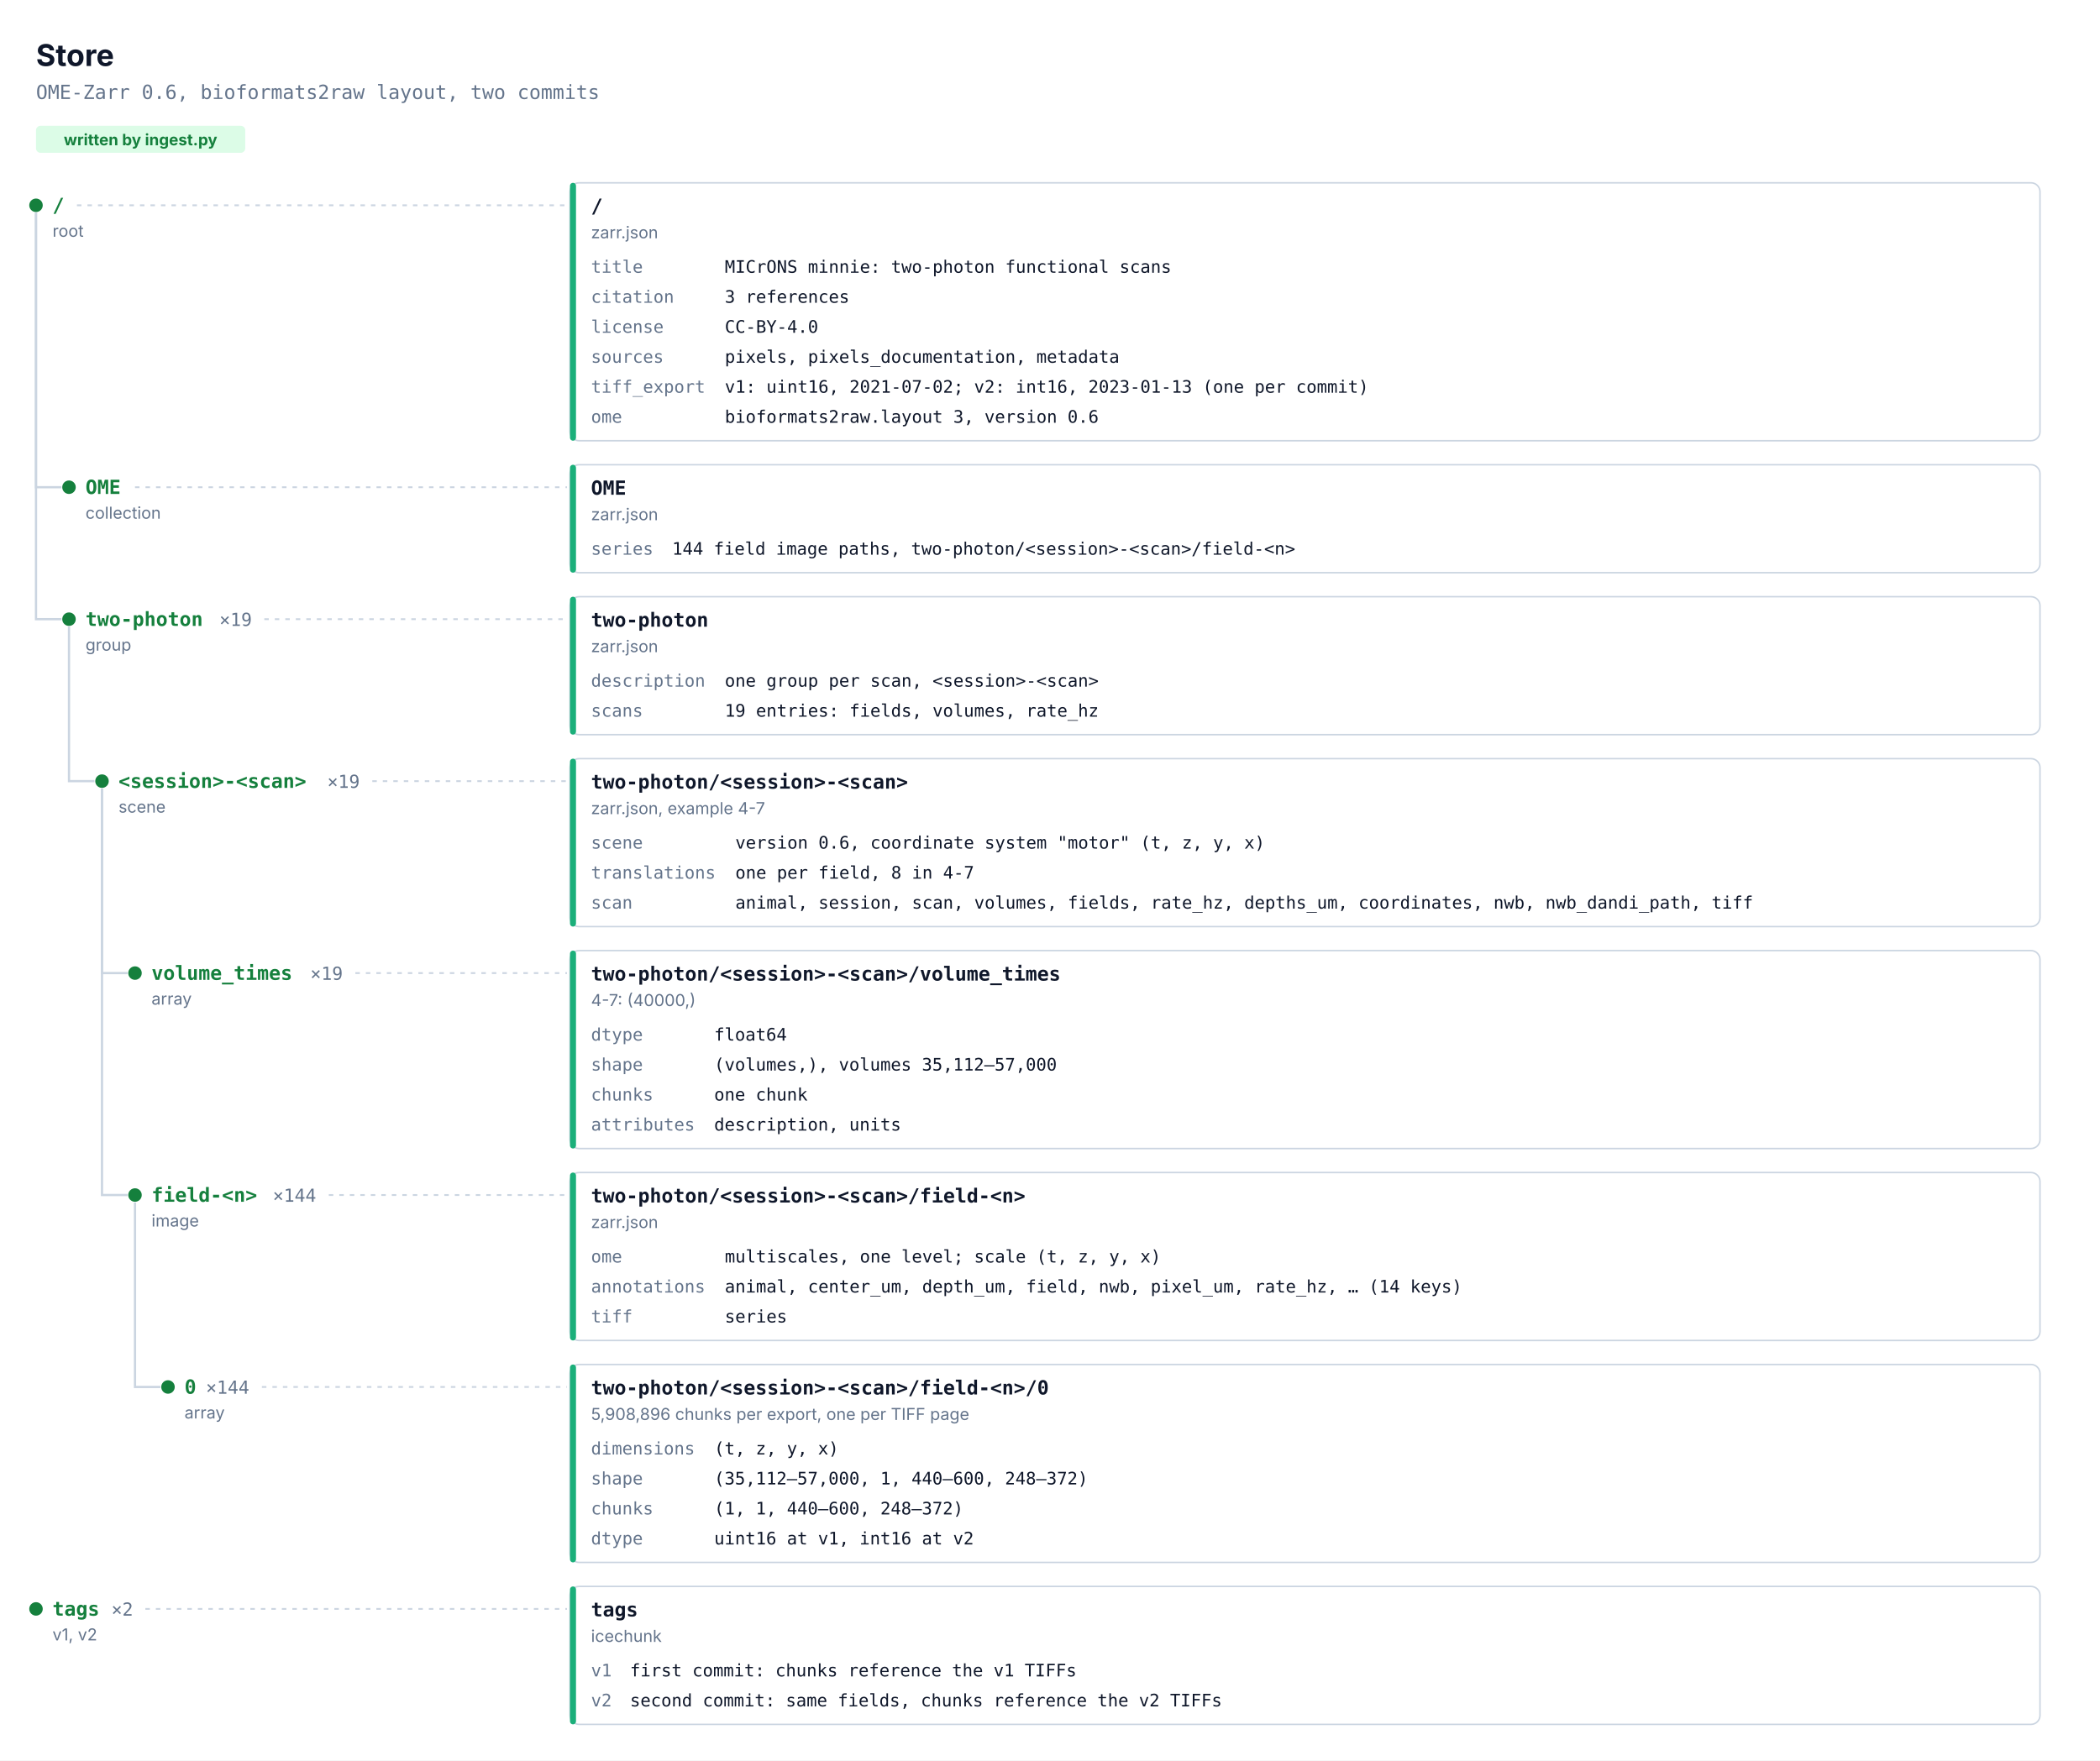
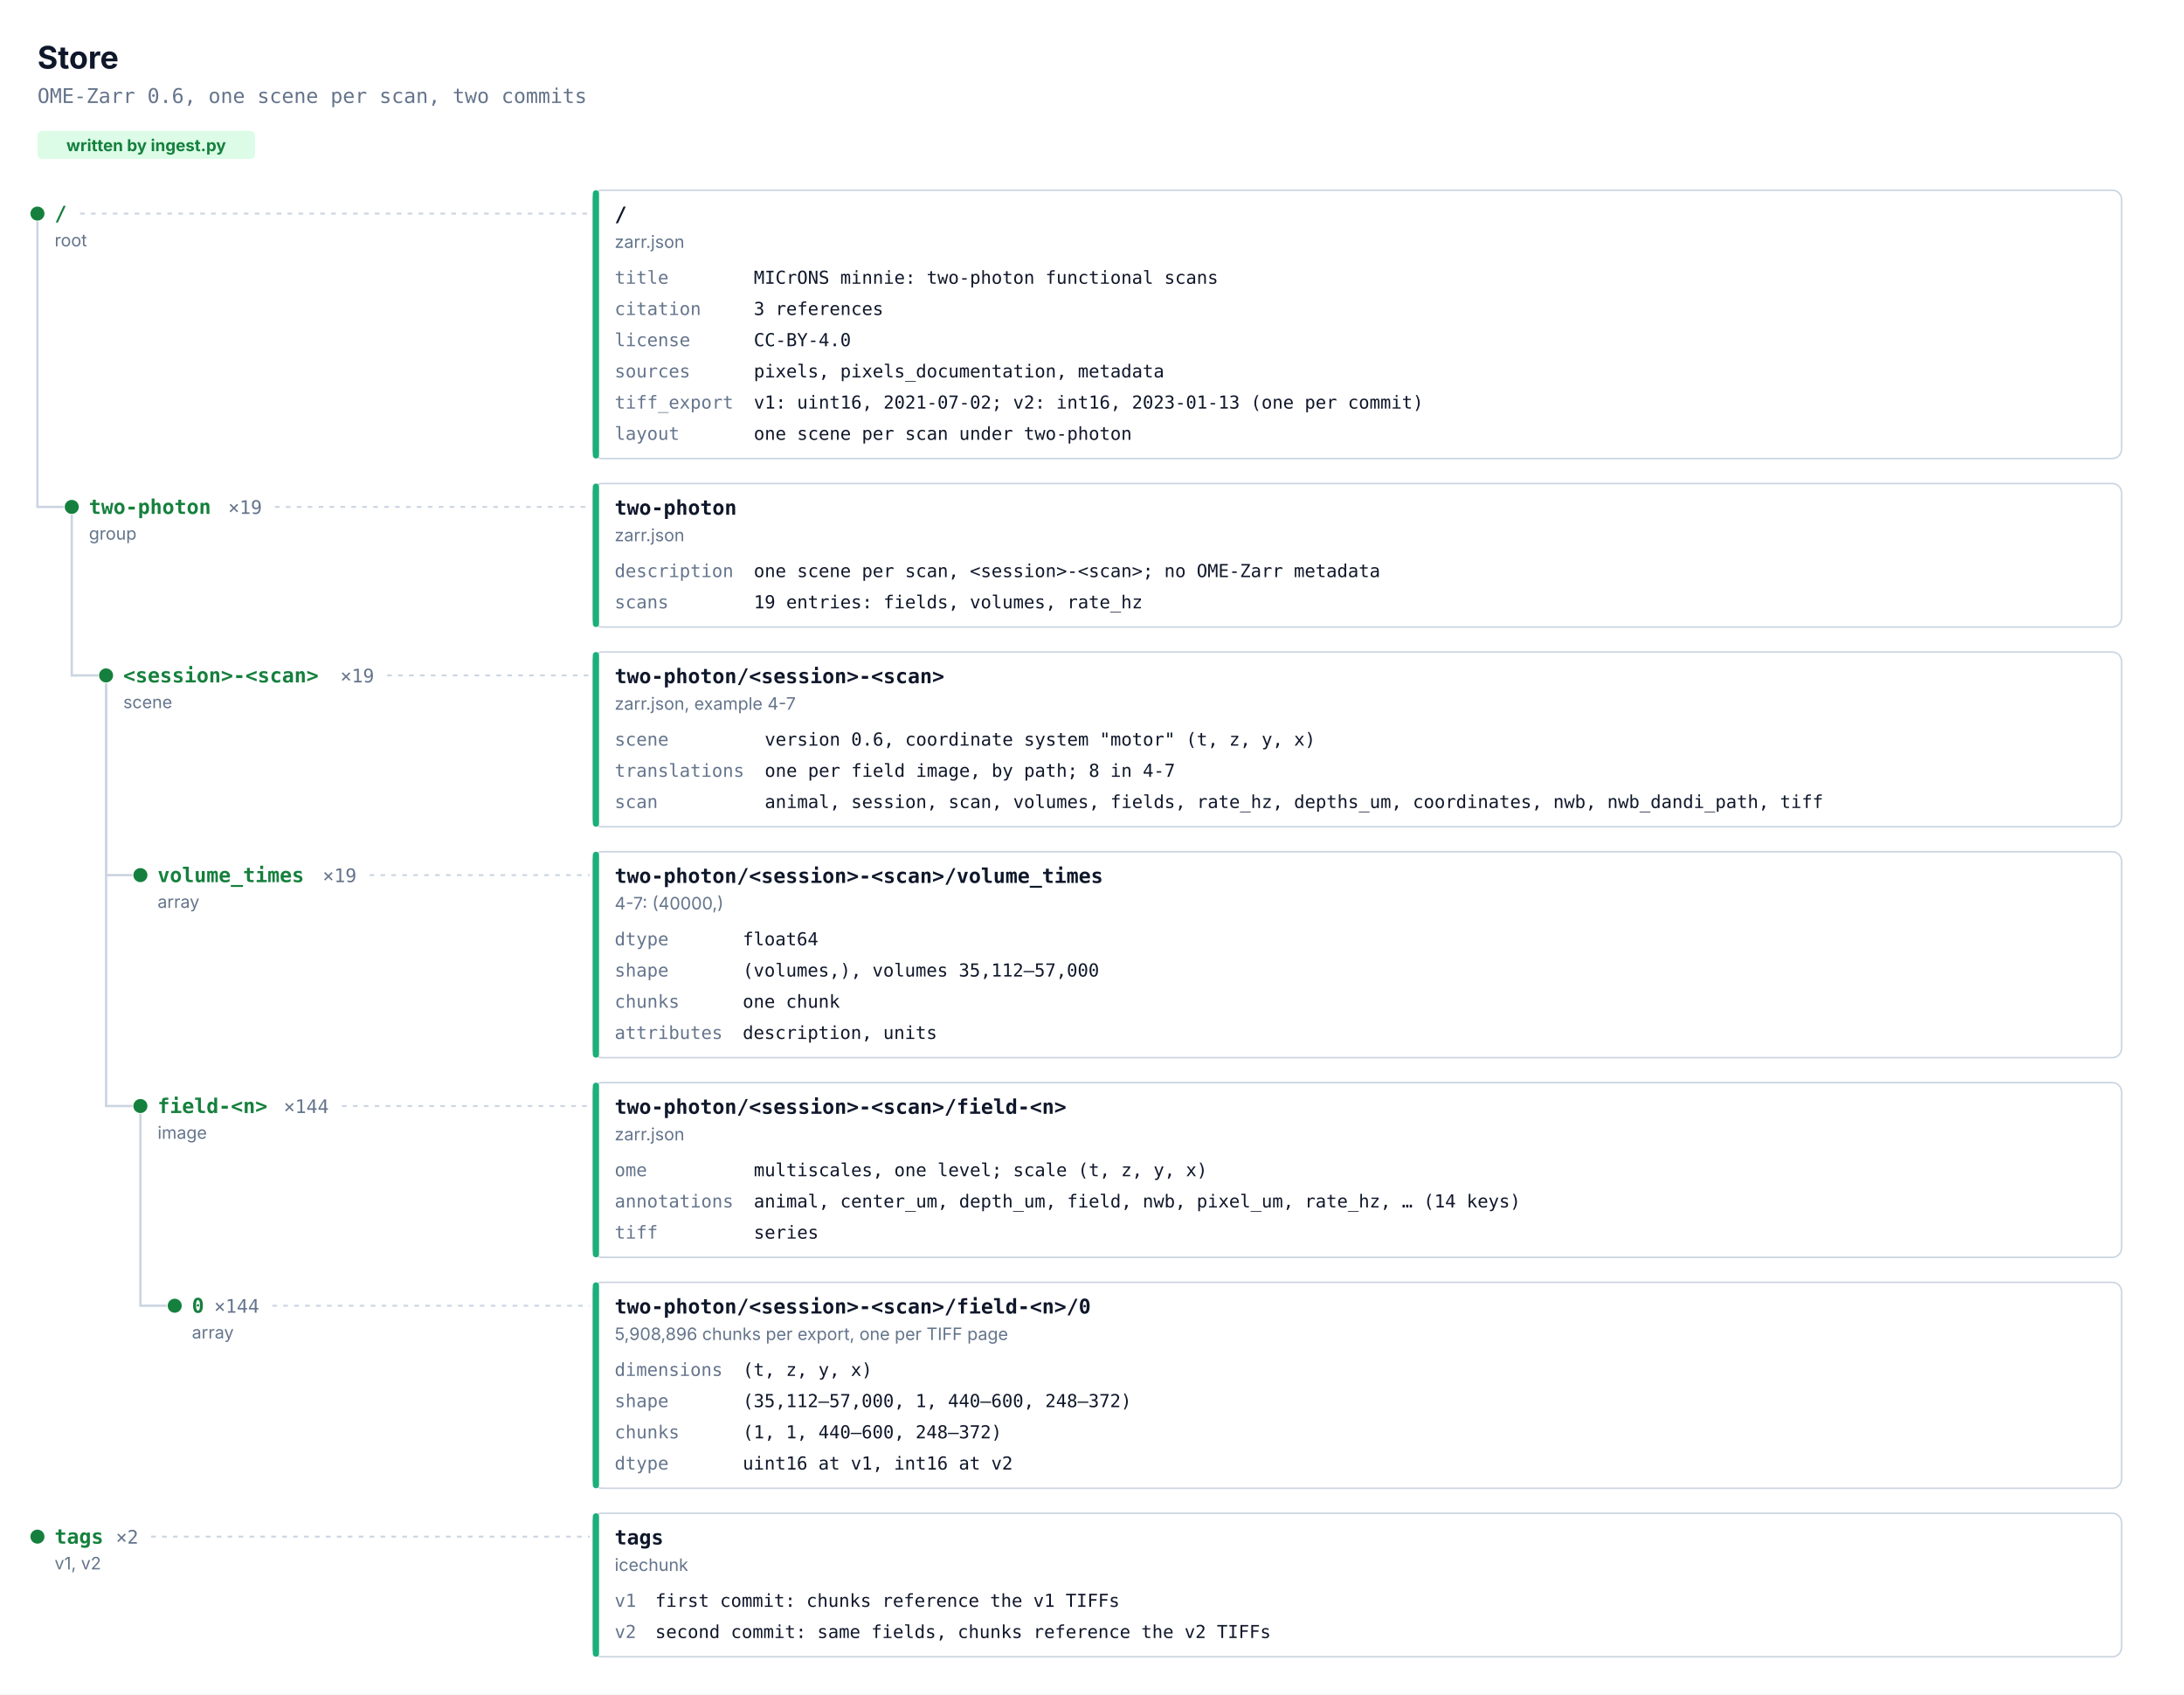
- <svg xmlns="http://www.w3.org/2000/svg" width="1400" height="1174" viewBox="0 0 1400 1174">
-   <rect x="0" y="0" width="1400" height="1174" fill="#ffffff" />
+ <svg xmlns="http://www.w3.org/2000/svg" width="1400" height="1086" viewBox="0 0 1400 1086">
+   <rect x="0" y="0" width="1400" height="1086" fill="#ffffff" />
  <text x="24.0" y="44.0" font-family="Inter, system-ui, sans-serif" font-size="20" font-weight="bold" fill="#0f172a" text-anchor="start" xml:space="preserve">Store</text>
-   <text x="24.0" y="66.0" font-family="ui-monospace, SFMono-Regular, Menlo, Consolas, monospace" font-size="13" font-weight="normal" fill="#64748b" text-anchor="start" xml:space="preserve">OME-Zarr 0.6, bioformats2raw layout, two commits</text>
+   <text x="24.0" y="66.0" font-family="ui-monospace, SFMono-Regular, Menlo, Consolas, monospace" font-size="13" font-weight="normal" fill="#64748b" text-anchor="start" xml:space="preserve">OME-Zarr 0.6, one scene per scan, two commits</text>
  <rect x="24.0" y="83.9" width="139.5" height="18" rx="3" fill="#dcfce7" />
  <text x="93.7" y="96.9" font-family="Inter, system-ui, sans-serif" font-size="10.5" font-weight="bold" fill="#15803d" text-anchor="middle" xml:space="preserve">written by ingest.py</text>
  <rect x="380.0" y="121.9" width="980.0" height="172.0" rx="6" fill="#ffffff" stroke="#cbd5e1" />
  <rect x="380.0" y="121.9" width="4" height="172.0" rx="2" fill="#1baf7a" />
  <text x="394.0" y="141.9" font-family="ui-monospace, SFMono-Regular, Menlo, Consolas, monospace" font-size="13" font-weight="bold" fill="#0f172a" text-anchor="start" xml:space="preserve">/</text>
  <text x="394.0" y="158.9" font-family="Inter, system-ui, sans-serif" font-size="11" font-weight="normal" fill="#64748b" text-anchor="start" xml:space="preserve">zarr.json</text>
  <text x="394.0" y="181.9" font-family="ui-monospace, SFMono-Regular, Menlo, Consolas, monospace" font-size="11.5" font-weight="normal" fill="#64748b" text-anchor="start" xml:space="preserve">title</text>
  <text x="483.2" y="181.9" font-family="ui-monospace, SFMono-Regular, Menlo, Consolas, monospace" font-size="11.5" font-weight="normal" fill="#0f172a" text-anchor="start" xml:space="preserve">MICrONS minnie: two-photon functional scans</text>
  <text x="394.0" y="201.9" font-family="ui-monospace, SFMono-Regular, Menlo, Consolas, monospace" font-size="11.5" font-weight="normal" fill="#64748b" text-anchor="start" xml:space="preserve">citation</text>
  <text x="483.2" y="201.9" font-family="ui-monospace, SFMono-Regular, Menlo, Consolas, monospace" font-size="11.5" font-weight="normal" fill="#0f172a" text-anchor="start" xml:space="preserve">3 references</text>
  <text x="394.0" y="221.9" font-family="ui-monospace, SFMono-Regular, Menlo, Consolas, monospace" font-size="11.5" font-weight="normal" fill="#64748b" text-anchor="start" xml:space="preserve">license</text>
  <text x="483.2" y="221.9" font-family="ui-monospace, SFMono-Regular, Menlo, Consolas, monospace" font-size="11.5" font-weight="normal" fill="#0f172a" text-anchor="start" xml:space="preserve">CC-BY-4.0</text>
  <text x="394.0" y="241.9" font-family="ui-monospace, SFMono-Regular, Menlo, Consolas, monospace" font-size="11.5" font-weight="normal" fill="#64748b" text-anchor="start" xml:space="preserve">sources</text>
  <text x="483.2" y="241.9" font-family="ui-monospace, SFMono-Regular, Menlo, Consolas, monospace" font-size="11.5" font-weight="normal" fill="#0f172a" text-anchor="start" xml:space="preserve">pixels, pixels_documentation, metadata</text>
  <text x="394.0" y="261.9" font-family="ui-monospace, SFMono-Regular, Menlo, Consolas, monospace" font-size="11.5" font-weight="normal" fill="#64748b" text-anchor="start" xml:space="preserve">tiff_export</text>
  <text x="483.2" y="261.9" font-family="ui-monospace, SFMono-Regular, Menlo, Consolas, monospace" font-size="11.5" font-weight="normal" fill="#0f172a" text-anchor="start" xml:space="preserve">v1: uint16, 2021-07-02; v2: int16, 2023-01-13 (one per commit)</text>
-   <text x="394.0" y="281.9" font-family="ui-monospace, SFMono-Regular, Menlo, Consolas, monospace" font-size="11.5" font-weight="normal" fill="#64748b" text-anchor="start" xml:space="preserve">ome</text>
-   <text x="483.2" y="281.9" font-family="ui-monospace, SFMono-Regular, Menlo, Consolas, monospace" font-size="11.5" font-weight="normal" fill="#0f172a" text-anchor="start" xml:space="preserve">bioformats2raw.layout 3, version 0.6</text>
-   <rect x="380.0" y="309.9" width="980.0" height="72.0" rx="6" fill="#ffffff" stroke="#cbd5e1" />
-   <rect x="380.0" y="309.9" width="4" height="72.0" rx="2" fill="#1baf7a" />
-   <text x="394.0" y="329.9" font-family="ui-monospace, SFMono-Regular, Menlo, Consolas, monospace" font-size="13" font-weight="bold" fill="#0f172a" text-anchor="start" xml:space="preserve">OME</text>
+   <text x="394.0" y="281.9" font-family="ui-monospace, SFMono-Regular, Menlo, Consolas, monospace" font-size="11.5" font-weight="normal" fill="#64748b" text-anchor="start" xml:space="preserve">layout</text>
+   <text x="483.2" y="281.9" font-family="ui-monospace, SFMono-Regular, Menlo, Consolas, monospace" font-size="11.5" font-weight="normal" fill="#0f172a" text-anchor="start" xml:space="preserve">one scene per scan under two-photon</text>
+   <rect x="380.0" y="309.9" width="980.0" height="92.0" rx="6" fill="#ffffff" stroke="#cbd5e1" />
+   <rect x="380.0" y="309.9" width="4" height="92.0" rx="2" fill="#1baf7a" />
+   <text x="394.0" y="329.9" font-family="ui-monospace, SFMono-Regular, Menlo, Consolas, monospace" font-size="13" font-weight="bold" fill="#0f172a" text-anchor="start" xml:space="preserve">two-photon</text>
  <text x="394.0" y="346.9" font-family="Inter, system-ui, sans-serif" font-size="11" font-weight="normal" fill="#64748b" text-anchor="start" xml:space="preserve">zarr.json</text>
-   <text x="394.0" y="369.9" font-family="ui-monospace, SFMono-Regular, Menlo, Consolas, monospace" font-size="11.5" font-weight="normal" fill="#64748b" text-anchor="start" xml:space="preserve">series</text>
-   <text x="448.1" y="369.9" font-family="ui-monospace, SFMono-Regular, Menlo, Consolas, monospace" font-size="11.5" font-weight="normal" fill="#0f172a" text-anchor="start" xml:space="preserve">144 field image paths, two-photon/&lt;session&gt;-&lt;scan&gt;/field-&lt;n&gt;</text>
-   <rect x="380.0" y="397.9" width="980.0" height="92.0" rx="6" fill="#ffffff" stroke="#cbd5e1" />
-   <rect x="380.0" y="397.9" width="4" height="92.0" rx="2" fill="#1baf7a" />
-   <text x="394.0" y="417.9" font-family="ui-monospace, SFMono-Regular, Menlo, Consolas, monospace" font-size="13" font-weight="bold" fill="#0f172a" text-anchor="start" xml:space="preserve">two-photon</text>
-   <text x="394.0" y="434.9" font-family="Inter, system-ui, sans-serif" font-size="11" font-weight="normal" fill="#64748b" text-anchor="start" xml:space="preserve">zarr.json</text>
-   <text x="394.0" y="457.9" font-family="ui-monospace, SFMono-Regular, Menlo, Consolas, monospace" font-size="11.5" font-weight="normal" fill="#64748b" text-anchor="start" xml:space="preserve">description</text>
-   <text x="483.2" y="457.9" font-family="ui-monospace, SFMono-Regular, Menlo, Consolas, monospace" font-size="11.5" font-weight="normal" fill="#0f172a" text-anchor="start" xml:space="preserve">one group per scan, &lt;session&gt;-&lt;scan&gt;</text>
-   <text x="394.0" y="477.9" font-family="ui-monospace, SFMono-Regular, Menlo, Consolas, monospace" font-size="11.5" font-weight="normal" fill="#64748b" text-anchor="start" xml:space="preserve">scans</text>
-   <text x="483.2" y="477.9" font-family="ui-monospace, SFMono-Regular, Menlo, Consolas, monospace" font-size="11.5" font-weight="normal" fill="#0f172a" text-anchor="start" xml:space="preserve">19 entries: fields, volumes, rate_hz</text>
-   <rect x="380.0" y="505.9" width="980.0" height="112.0" rx="6" fill="#ffffff" stroke="#cbd5e1" />
-   <rect x="380.0" y="505.9" width="4" height="112.0" rx="2" fill="#1baf7a" />
-   <text x="394.0" y="525.9" font-family="ui-monospace, SFMono-Regular, Menlo, Consolas, monospace" font-size="13" font-weight="bold" fill="#0f172a" text-anchor="start" xml:space="preserve">two-photon/&lt;session&gt;-&lt;scan&gt;</text>
-   <text x="394.0" y="542.9" font-family="Inter, system-ui, sans-serif" font-size="11" font-weight="normal" fill="#64748b" text-anchor="start" xml:space="preserve">zarr.json, example 4-7</text>
-   <text x="394.0" y="565.9" font-family="ui-monospace, SFMono-Regular, Menlo, Consolas, monospace" font-size="11.5" font-weight="normal" fill="#64748b" text-anchor="start" xml:space="preserve">scene</text>
-   <text x="490.2" y="565.9" font-family="ui-monospace, SFMono-Regular, Menlo, Consolas, monospace" font-size="11.5" font-weight="normal" fill="#0f172a" text-anchor="start" xml:space="preserve">version 0.6, coordinate system "motor" (t, z, y, x)</text>
-   <text x="394.0" y="585.9" font-family="ui-monospace, SFMono-Regular, Menlo, Consolas, monospace" font-size="11.5" font-weight="normal" fill="#64748b" text-anchor="start" xml:space="preserve">translations</text>
-   <text x="490.2" y="585.9" font-family="ui-monospace, SFMono-Regular, Menlo, Consolas, monospace" font-size="11.5" font-weight="normal" fill="#0f172a" text-anchor="start" xml:space="preserve">one per field, 8 in 4-7</text>
-   <text x="394.0" y="605.9" font-family="ui-monospace, SFMono-Regular, Menlo, Consolas, monospace" font-size="11.5" font-weight="normal" fill="#64748b" text-anchor="start" xml:space="preserve">scan</text>
-   <text x="490.2" y="605.9" font-family="ui-monospace, SFMono-Regular, Menlo, Consolas, monospace" font-size="11.5" font-weight="normal" fill="#0f172a" text-anchor="start" xml:space="preserve">animal, session, scan, volumes, fields, rate_hz, depths_um, coordinates, nwb, nwb_dandi_path, tiff</text>
-   <rect x="380.0" y="633.9" width="980.0" height="132.0" rx="6" fill="#ffffff" stroke="#cbd5e1" />
-   <rect x="380.0" y="633.9" width="4" height="132.0" rx="2" fill="#1baf7a" />
-   <text x="394.0" y="653.9" font-family="ui-monospace, SFMono-Regular, Menlo, Consolas, monospace" font-size="13" font-weight="bold" fill="#0f172a" text-anchor="start" xml:space="preserve">two-photon/&lt;session&gt;-&lt;scan&gt;/volume_times</text>
-   <text x="394.0" y="670.9" font-family="Inter, system-ui, sans-serif" font-size="11" font-weight="normal" fill="#64748b" text-anchor="start" xml:space="preserve">4-7: (40000,)</text>
-   <text x="394.0" y="693.9" font-family="ui-monospace, SFMono-Regular, Menlo, Consolas, monospace" font-size="11.5" font-weight="normal" fill="#64748b" text-anchor="start" xml:space="preserve">dtype</text>
-   <text x="476.1" y="693.9" font-family="ui-monospace, SFMono-Regular, Menlo, Consolas, monospace" font-size="11.5" font-weight="normal" fill="#0f172a" text-anchor="start" xml:space="preserve">float64</text>
-   <text x="394.0" y="713.9" font-family="ui-monospace, SFMono-Regular, Menlo, Consolas, monospace" font-size="11.5" font-weight="normal" fill="#64748b" text-anchor="start" xml:space="preserve">shape</text>
-   <text x="476.1" y="713.9" font-family="ui-monospace, SFMono-Regular, Menlo, Consolas, monospace" font-size="11.5" font-weight="normal" fill="#0f172a" text-anchor="start" xml:space="preserve">(volumes,), volumes 35,112–57,000</text>
-   <text x="394.0" y="733.9" font-family="ui-monospace, SFMono-Regular, Menlo, Consolas, monospace" font-size="11.5" font-weight="normal" fill="#64748b" text-anchor="start" xml:space="preserve">chunks</text>
-   <text x="476.1" y="733.9" font-family="ui-monospace, SFMono-Regular, Menlo, Consolas, monospace" font-size="11.5" font-weight="normal" fill="#0f172a" text-anchor="start" xml:space="preserve">one chunk</text>
-   <text x="394.0" y="753.9" font-family="ui-monospace, SFMono-Regular, Menlo, Consolas, monospace" font-size="11.5" font-weight="normal" fill="#64748b" text-anchor="start" xml:space="preserve">attributes</text>
-   <text x="476.1" y="753.9" font-family="ui-monospace, SFMono-Regular, Menlo, Consolas, monospace" font-size="11.5" font-weight="normal" fill="#0f172a" text-anchor="start" xml:space="preserve">description, units</text>
-   <rect x="380.0" y="781.9" width="980.0" height="112.0" rx="6" fill="#ffffff" stroke="#cbd5e1" />
-   <rect x="380.0" y="781.9" width="4" height="112.0" rx="2" fill="#1baf7a" />
-   <text x="394.0" y="801.9" font-family="ui-monospace, SFMono-Regular, Menlo, Consolas, monospace" font-size="13" font-weight="bold" fill="#0f172a" text-anchor="start" xml:space="preserve">two-photon/&lt;session&gt;-&lt;scan&gt;/field-&lt;n&gt;</text>
-   <text x="394.0" y="818.9" font-family="Inter, system-ui, sans-serif" font-size="11" font-weight="normal" fill="#64748b" text-anchor="start" xml:space="preserve">zarr.json</text>
-   <text x="394.0" y="841.9" font-family="ui-monospace, SFMono-Regular, Menlo, Consolas, monospace" font-size="11.5" font-weight="normal" fill="#64748b" text-anchor="start" xml:space="preserve">ome</text>
-   <text x="483.2" y="841.9" font-family="ui-monospace, SFMono-Regular, Menlo, Consolas, monospace" font-size="11.5" font-weight="normal" fill="#0f172a" text-anchor="start" xml:space="preserve">multiscales, one level; scale (t, z, y, x)</text>
-   <text x="394.0" y="861.9" font-family="ui-monospace, SFMono-Regular, Menlo, Consolas, monospace" font-size="11.5" font-weight="normal" fill="#64748b" text-anchor="start" xml:space="preserve">annotations</text>
-   <text x="483.2" y="861.9" font-family="ui-monospace, SFMono-Regular, Menlo, Consolas, monospace" font-size="11.5" font-weight="normal" fill="#0f172a" text-anchor="start" xml:space="preserve">animal, center_um, depth_um, field, nwb, pixel_um, rate_hz, … (14 keys)</text>
-   <text x="394.0" y="881.9" font-family="ui-monospace, SFMono-Regular, Menlo, Consolas, monospace" font-size="11.5" font-weight="normal" fill="#64748b" text-anchor="start" xml:space="preserve">tiff</text>
-   <text x="483.2" y="881.9" font-family="ui-monospace, SFMono-Regular, Menlo, Consolas, monospace" font-size="11.5" font-weight="normal" fill="#0f172a" text-anchor="start" xml:space="preserve">series</text>
-   <rect x="380.0" y="909.9" width="980.0" height="132.0" rx="6" fill="#ffffff" stroke="#cbd5e1" />
-   <rect x="380.0" y="909.9" width="4" height="132.0" rx="2" fill="#1baf7a" />
-   <text x="394.0" y="929.9" font-family="ui-monospace, SFMono-Regular, Menlo, Consolas, monospace" font-size="13" font-weight="bold" fill="#0f172a" text-anchor="start" xml:space="preserve">two-photon/&lt;session&gt;-&lt;scan&gt;/field-&lt;n&gt;/0</text>
-   <text x="394.0" y="946.9" font-family="Inter, system-ui, sans-serif" font-size="11" font-weight="normal" fill="#64748b" text-anchor="start" xml:space="preserve">5,908,896 chunks per export, one per TIFF page</text>
-   <text x="394.0" y="969.9" font-family="ui-monospace, SFMono-Regular, Menlo, Consolas, monospace" font-size="11.5" font-weight="normal" fill="#64748b" text-anchor="start" xml:space="preserve">dimensions</text>
-   <text x="476.1" y="969.9" font-family="ui-monospace, SFMono-Regular, Menlo, Consolas, monospace" font-size="11.5" font-weight="normal" fill="#0f172a" text-anchor="start" xml:space="preserve">(t, z, y, x)</text>
-   <text x="394.0" y="989.9" font-family="ui-monospace, SFMono-Regular, Menlo, Consolas, monospace" font-size="11.5" font-weight="normal" fill="#64748b" text-anchor="start" xml:space="preserve">shape</text>
-   <text x="476.1" y="989.9" font-family="ui-monospace, SFMono-Regular, Menlo, Consolas, monospace" font-size="11.5" font-weight="normal" fill="#0f172a" text-anchor="start" xml:space="preserve">(35,112–57,000, 1, 440–600, 248–372)</text>
-   <text x="394.0" y="1009.9" font-family="ui-monospace, SFMono-Regular, Menlo, Consolas, monospace" font-size="11.5" font-weight="normal" fill="#64748b" text-anchor="start" xml:space="preserve">chunks</text>
-   <text x="476.1" y="1009.9" font-family="ui-monospace, SFMono-Regular, Menlo, Consolas, monospace" font-size="11.5" font-weight="normal" fill="#0f172a" text-anchor="start" xml:space="preserve">(1, 1, 440–600, 248–372)</text>
-   <text x="394.0" y="1029.9" font-family="ui-monospace, SFMono-Regular, Menlo, Consolas, monospace" font-size="11.5" font-weight="normal" fill="#64748b" text-anchor="start" xml:space="preserve">dtype</text>
-   <text x="476.1" y="1029.9" font-family="ui-monospace, SFMono-Regular, Menlo, Consolas, monospace" font-size="11.5" font-weight="normal" fill="#0f172a" text-anchor="start" xml:space="preserve">uint16 at v1, int16 at v2</text>
-   <rect x="380.0" y="1057.9" width="980.0" height="92.0" rx="6" fill="#ffffff" stroke="#cbd5e1" />
-   <rect x="380.0" y="1057.9" width="4" height="92.0" rx="2" fill="#1baf7a" />
-   <text x="394.0" y="1077.9" font-family="ui-monospace, SFMono-Regular, Menlo, Consolas, monospace" font-size="13" font-weight="bold" fill="#0f172a" text-anchor="start" xml:space="preserve">tags</text>
-   <text x="394.0" y="1094.9" font-family="Inter, system-ui, sans-serif" font-size="11" font-weight="normal" fill="#64748b" text-anchor="start" xml:space="preserve">icechunk</text>
-   <text x="394.0" y="1117.9" font-family="ui-monospace, SFMono-Regular, Menlo, Consolas, monospace" font-size="11.5" font-weight="normal" fill="#64748b" text-anchor="start" xml:space="preserve">v1</text>
-   <text x="420.0" y="1117.9" font-family="ui-monospace, SFMono-Regular, Menlo, Consolas, monospace" font-size="11.5" font-weight="normal" fill="#0f172a" text-anchor="start" xml:space="preserve">first commit: chunks reference the v1 TIFFs</text>
-   <text x="394.0" y="1137.9" font-family="ui-monospace, SFMono-Regular, Menlo, Consolas, monospace" font-size="11.5" font-weight="normal" fill="#64748b" text-anchor="start" xml:space="preserve">v2</text>
-   <text x="420.0" y="1137.9" font-family="ui-monospace, SFMono-Regular, Menlo, Consolas, monospace" font-size="11.5" font-weight="normal" fill="#0f172a" text-anchor="start" xml:space="preserve">second commit: same fields, chunks reference the v2 TIFFs</text>
+   <text x="394.0" y="369.9" font-family="ui-monospace, SFMono-Regular, Menlo, Consolas, monospace" font-size="11.5" font-weight="normal" fill="#64748b" text-anchor="start" xml:space="preserve">description</text>
+   <text x="483.2" y="369.9" font-family="ui-monospace, SFMono-Regular, Menlo, Consolas, monospace" font-size="11.5" font-weight="normal" fill="#0f172a" text-anchor="start" xml:space="preserve">one scene per scan, &lt;session&gt;-&lt;scan&gt;; no OME-Zarr metadata</text>
+   <text x="394.0" y="389.9" font-family="ui-monospace, SFMono-Regular, Menlo, Consolas, monospace" font-size="11.5" font-weight="normal" fill="#64748b" text-anchor="start" xml:space="preserve">scans</text>
+   <text x="483.2" y="389.9" font-family="ui-monospace, SFMono-Regular, Menlo, Consolas, monospace" font-size="11.5" font-weight="normal" fill="#0f172a" text-anchor="start" xml:space="preserve">19 entries: fields, volumes, rate_hz</text>
+   <rect x="380.0" y="417.9" width="980.0" height="112.0" rx="6" fill="#ffffff" stroke="#cbd5e1" />
+   <rect x="380.0" y="417.9" width="4" height="112.0" rx="2" fill="#1baf7a" />
+   <text x="394.0" y="437.9" font-family="ui-monospace, SFMono-Regular, Menlo, Consolas, monospace" font-size="13" font-weight="bold" fill="#0f172a" text-anchor="start" xml:space="preserve">two-photon/&lt;session&gt;-&lt;scan&gt;</text>
+   <text x="394.0" y="454.9" font-family="Inter, system-ui, sans-serif" font-size="11" font-weight="normal" fill="#64748b" text-anchor="start" xml:space="preserve">zarr.json, example 4-7</text>
+   <text x="394.0" y="477.9" font-family="ui-monospace, SFMono-Regular, Menlo, Consolas, monospace" font-size="11.5" font-weight="normal" fill="#64748b" text-anchor="start" xml:space="preserve">scene</text>
+   <text x="490.2" y="477.9" font-family="ui-monospace, SFMono-Regular, Menlo, Consolas, monospace" font-size="11.5" font-weight="normal" fill="#0f172a" text-anchor="start" xml:space="preserve">version 0.6, coordinate system "motor" (t, z, y, x)</text>
+   <text x="394.0" y="497.9" font-family="ui-monospace, SFMono-Regular, Menlo, Consolas, monospace" font-size="11.5" font-weight="normal" fill="#64748b" text-anchor="start" xml:space="preserve">translations</text>
+   <text x="490.2" y="497.9" font-family="ui-monospace, SFMono-Regular, Menlo, Consolas, monospace" font-size="11.5" font-weight="normal" fill="#0f172a" text-anchor="start" xml:space="preserve">one per field image, by path; 8 in 4-7</text>
+   <text x="394.0" y="517.9" font-family="ui-monospace, SFMono-Regular, Menlo, Consolas, monospace" font-size="11.5" font-weight="normal" fill="#64748b" text-anchor="start" xml:space="preserve">scan</text>
+   <text x="490.2" y="517.9" font-family="ui-monospace, SFMono-Regular, Menlo, Consolas, monospace" font-size="11.5" font-weight="normal" fill="#0f172a" text-anchor="start" xml:space="preserve">animal, session, scan, volumes, fields, rate_hz, depths_um, coordinates, nwb, nwb_dandi_path, tiff</text>
+   <rect x="380.0" y="545.9" width="980.0" height="132.0" rx="6" fill="#ffffff" stroke="#cbd5e1" />
+   <rect x="380.0" y="545.9" width="4" height="132.0" rx="2" fill="#1baf7a" />
+   <text x="394.0" y="565.9" font-family="ui-monospace, SFMono-Regular, Menlo, Consolas, monospace" font-size="13" font-weight="bold" fill="#0f172a" text-anchor="start" xml:space="preserve">two-photon/&lt;session&gt;-&lt;scan&gt;/volume_times</text>
+   <text x="394.0" y="582.9" font-family="Inter, system-ui, sans-serif" font-size="11" font-weight="normal" fill="#64748b" text-anchor="start" xml:space="preserve">4-7: (40000,)</text>
+   <text x="394.0" y="605.9" font-family="ui-monospace, SFMono-Regular, Menlo, Consolas, monospace" font-size="11.5" font-weight="normal" fill="#64748b" text-anchor="start" xml:space="preserve">dtype</text>
+   <text x="476.1" y="605.9" font-family="ui-monospace, SFMono-Regular, Menlo, Consolas, monospace" font-size="11.5" font-weight="normal" fill="#0f172a" text-anchor="start" xml:space="preserve">float64</text>
+   <text x="394.0" y="625.9" font-family="ui-monospace, SFMono-Regular, Menlo, Consolas, monospace" font-size="11.5" font-weight="normal" fill="#64748b" text-anchor="start" xml:space="preserve">shape</text>
+   <text x="476.1" y="625.9" font-family="ui-monospace, SFMono-Regular, Menlo, Consolas, monospace" font-size="11.5" font-weight="normal" fill="#0f172a" text-anchor="start" xml:space="preserve">(volumes,), volumes 35,112–57,000</text>
+   <text x="394.0" y="645.9" font-family="ui-monospace, SFMono-Regular, Menlo, Consolas, monospace" font-size="11.5" font-weight="normal" fill="#64748b" text-anchor="start" xml:space="preserve">chunks</text>
+   <text x="476.1" y="645.9" font-family="ui-monospace, SFMono-Regular, Menlo, Consolas, monospace" font-size="11.5" font-weight="normal" fill="#0f172a" text-anchor="start" xml:space="preserve">one chunk</text>
+   <text x="394.0" y="665.9" font-family="ui-monospace, SFMono-Regular, Menlo, Consolas, monospace" font-size="11.5" font-weight="normal" fill="#64748b" text-anchor="start" xml:space="preserve">attributes</text>
+   <text x="476.1" y="665.9" font-family="ui-monospace, SFMono-Regular, Menlo, Consolas, monospace" font-size="11.5" font-weight="normal" fill="#0f172a" text-anchor="start" xml:space="preserve">description, units</text>
+   <rect x="380.0" y="693.9" width="980.0" height="112.0" rx="6" fill="#ffffff" stroke="#cbd5e1" />
+   <rect x="380.0" y="693.9" width="4" height="112.0" rx="2" fill="#1baf7a" />
+   <text x="394.0" y="713.9" font-family="ui-monospace, SFMono-Regular, Menlo, Consolas, monospace" font-size="13" font-weight="bold" fill="#0f172a" text-anchor="start" xml:space="preserve">two-photon/&lt;session&gt;-&lt;scan&gt;/field-&lt;n&gt;</text>
+   <text x="394.0" y="730.9" font-family="Inter, system-ui, sans-serif" font-size="11" font-weight="normal" fill="#64748b" text-anchor="start" xml:space="preserve">zarr.json</text>
+   <text x="394.0" y="753.9" font-family="ui-monospace, SFMono-Regular, Menlo, Consolas, monospace" font-size="11.5" font-weight="normal" fill="#64748b" text-anchor="start" xml:space="preserve">ome</text>
+   <text x="483.2" y="753.9" font-family="ui-monospace, SFMono-Regular, Menlo, Consolas, monospace" font-size="11.5" font-weight="normal" fill="#0f172a" text-anchor="start" xml:space="preserve">multiscales, one level; scale (t, z, y, x)</text>
+   <text x="394.0" y="773.9" font-family="ui-monospace, SFMono-Regular, Menlo, Consolas, monospace" font-size="11.5" font-weight="normal" fill="#64748b" text-anchor="start" xml:space="preserve">annotations</text>
+   <text x="483.2" y="773.9" font-family="ui-monospace, SFMono-Regular, Menlo, Consolas, monospace" font-size="11.5" font-weight="normal" fill="#0f172a" text-anchor="start" xml:space="preserve">animal, center_um, depth_um, field, nwb, pixel_um, rate_hz, … (14 keys)</text>
+   <text x="394.0" y="793.9" font-family="ui-monospace, SFMono-Regular, Menlo, Consolas, monospace" font-size="11.5" font-weight="normal" fill="#64748b" text-anchor="start" xml:space="preserve">tiff</text>
+   <text x="483.2" y="793.9" font-family="ui-monospace, SFMono-Regular, Menlo, Consolas, monospace" font-size="11.5" font-weight="normal" fill="#0f172a" text-anchor="start" xml:space="preserve">series</text>
+   <rect x="380.0" y="821.9" width="980.0" height="132.0" rx="6" fill="#ffffff" stroke="#cbd5e1" />
+   <rect x="380.0" y="821.9" width="4" height="132.0" rx="2" fill="#1baf7a" />
+   <text x="394.0" y="841.9" font-family="ui-monospace, SFMono-Regular, Menlo, Consolas, monospace" font-size="13" font-weight="bold" fill="#0f172a" text-anchor="start" xml:space="preserve">two-photon/&lt;session&gt;-&lt;scan&gt;/field-&lt;n&gt;/0</text>
+   <text x="394.0" y="858.9" font-family="Inter, system-ui, sans-serif" font-size="11" font-weight="normal" fill="#64748b" text-anchor="start" xml:space="preserve">5,908,896 chunks per export, one per TIFF page</text>
+   <text x="394.0" y="881.9" font-family="ui-monospace, SFMono-Regular, Menlo, Consolas, monospace" font-size="11.5" font-weight="normal" fill="#64748b" text-anchor="start" xml:space="preserve">dimensions</text>
+   <text x="476.1" y="881.9" font-family="ui-monospace, SFMono-Regular, Menlo, Consolas, monospace" font-size="11.5" font-weight="normal" fill="#0f172a" text-anchor="start" xml:space="preserve">(t, z, y, x)</text>
+   <text x="394.0" y="901.9" font-family="ui-monospace, SFMono-Regular, Menlo, Consolas, monospace" font-size="11.5" font-weight="normal" fill="#64748b" text-anchor="start" xml:space="preserve">shape</text>
+   <text x="476.1" y="901.9" font-family="ui-monospace, SFMono-Regular, Menlo, Consolas, monospace" font-size="11.5" font-weight="normal" fill="#0f172a" text-anchor="start" xml:space="preserve">(35,112–57,000, 1, 440–600, 248–372)</text>
+   <text x="394.0" y="921.9" font-family="ui-monospace, SFMono-Regular, Menlo, Consolas, monospace" font-size="11.5" font-weight="normal" fill="#64748b" text-anchor="start" xml:space="preserve">chunks</text>
+   <text x="476.1" y="921.9" font-family="ui-monospace, SFMono-Regular, Menlo, Consolas, monospace" font-size="11.5" font-weight="normal" fill="#0f172a" text-anchor="start" xml:space="preserve">(1, 1, 440–600, 248–372)</text>
+   <text x="394.0" y="941.9" font-family="ui-monospace, SFMono-Regular, Menlo, Consolas, monospace" font-size="11.5" font-weight="normal" fill="#64748b" text-anchor="start" xml:space="preserve">dtype</text>
+   <text x="476.1" y="941.9" font-family="ui-monospace, SFMono-Regular, Menlo, Consolas, monospace" font-size="11.5" font-weight="normal" fill="#0f172a" text-anchor="start" xml:space="preserve">uint16 at v1, int16 at v2</text>
+   <rect x="380.0" y="969.9" width="980.0" height="92.0" rx="6" fill="#ffffff" stroke="#cbd5e1" />
+   <rect x="380.0" y="969.9" width="4" height="92.0" rx="2" fill="#1baf7a" />
+   <text x="394.0" y="989.9" font-family="ui-monospace, SFMono-Regular, Menlo, Consolas, monospace" font-size="13" font-weight="bold" fill="#0f172a" text-anchor="start" xml:space="preserve">tags</text>
+   <text x="394.0" y="1006.9" font-family="Inter, system-ui, sans-serif" font-size="11" font-weight="normal" fill="#64748b" text-anchor="start" xml:space="preserve">icechunk</text>
+   <text x="394.0" y="1029.9" font-family="ui-monospace, SFMono-Regular, Menlo, Consolas, monospace" font-size="11.5" font-weight="normal" fill="#64748b" text-anchor="start" xml:space="preserve">v1</text>
+   <text x="420.0" y="1029.9" font-family="ui-monospace, SFMono-Regular, Menlo, Consolas, monospace" font-size="11.5" font-weight="normal" fill="#0f172a" text-anchor="start" xml:space="preserve">first commit: chunks reference the v1 TIFFs</text>
+   <text x="394.0" y="1049.9" font-family="ui-monospace, SFMono-Regular, Menlo, Consolas, monospace" font-size="11.5" font-weight="normal" fill="#64748b" text-anchor="start" xml:space="preserve">v2</text>
+   <text x="420.0" y="1049.9" font-family="ui-monospace, SFMono-Regular, Menlo, Consolas, monospace" font-size="11.5" font-weight="normal" fill="#0f172a" text-anchor="start" xml:space="preserve">second commit: same fields, chunks reference the v2 TIFFs</text>
  <circle cx="24.0" cy="136.9" r="4.5" fill="#15803d" />
  <text x="35.0" y="141.4" font-family="ui-monospace, SFMono-Regular, Menlo, Consolas, monospace" font-size="13" font-weight="bold" fill="#15803d" text-anchor="start" xml:space="preserve">/</text>
  <text x="35.0" y="157.9" font-family="Inter, system-ui, sans-serif" font-size="11" font-weight="normal" fill="#64748b" text-anchor="start" xml:space="preserve">root</text>
  <line x1="51.3" y1="136.9" x2="378.0" y2="136.9" stroke="#cbd5e1" stroke-width="1.2" stroke-dasharray="3 4" />
  <path d="M 24.0 141.9 V 324.9 H 41.0" fill="none" stroke="#cbd5e1" stroke-width="1.5" />
  <circle cx="46.0" cy="324.9" r="4.5" fill="#15803d" />
-   <text x="57.0" y="329.4" font-family="ui-monospace, SFMono-Regular, Menlo, Consolas, monospace" font-size="13" font-weight="bold" fill="#15803d" text-anchor="start" xml:space="preserve">OME</text>
-   <text x="57.0" y="345.9" font-family="Inter, system-ui, sans-serif" font-size="11" font-weight="normal" fill="#64748b" text-anchor="start" xml:space="preserve">collection</text>
-   <line x1="90.0" y1="324.9" x2="378.0" y2="324.9" stroke="#cbd5e1" stroke-width="1.2" stroke-dasharray="3 4" />
-   <path d="M 24.0 141.9 V 412.9 H 41.0" fill="none" stroke="#cbd5e1" stroke-width="1.5" />
-   <circle cx="46.0" cy="412.9" r="4.5" fill="#15803d" />
-   <text x="57.0" y="417.4" font-family="ui-monospace, SFMono-Regular, Menlo, Consolas, monospace" font-size="13" font-weight="bold" fill="#15803d" text-anchor="start" xml:space="preserve">two-photon</text>
-   <text x="146.3" y="417.4" font-family="ui-monospace, SFMono-Regular, Menlo, Consolas, monospace" font-size="12" font-weight="normal" fill="#64748b" text-anchor="start" xml:space="preserve">×19</text>
-   <text x="57.0" y="433.9" font-family="Inter, system-ui, sans-serif" font-size="11" font-weight="normal" fill="#64748b" text-anchor="start" xml:space="preserve">group</text>
-   <line x1="176.2" y1="412.9" x2="378.0" y2="412.9" stroke="#cbd5e1" stroke-width="1.2" stroke-dasharray="3 4" />
-   <path d="M 46.0 417.9 V 520.9 H 63.0" fill="none" stroke="#cbd5e1" stroke-width="1.5" />
-   <circle cx="68.0" cy="520.9" r="4.5" fill="#15803d" />
-   <text x="79.0" y="525.4" font-family="ui-monospace, SFMono-Regular, Menlo, Consolas, monospace" font-size="13" font-weight="bold" fill="#15803d" text-anchor="start" xml:space="preserve">&lt;session&gt;-&lt;scan&gt;</text>
-   <text x="218.2" y="525.4" font-family="ui-monospace, SFMono-Regular, Menlo, Consolas, monospace" font-size="12" font-weight="normal" fill="#64748b" text-anchor="start" xml:space="preserve">×19</text>
-   <text x="79.0" y="541.9" font-family="Inter, system-ui, sans-serif" font-size="11" font-weight="normal" fill="#64748b" text-anchor="start" xml:space="preserve">scene</text>
-   <line x1="248.2" y1="520.9" x2="378.0" y2="520.9" stroke="#cbd5e1" stroke-width="1.2" stroke-dasharray="3 4" />
-   <path d="M 68.0 525.9 V 648.9 H 85.0" fill="none" stroke="#cbd5e1" stroke-width="1.5" />
-   <circle cx="90.0" cy="648.9" r="4.5" fill="#15803d" />
-   <text x="101.0" y="653.4" font-family="ui-monospace, SFMono-Regular, Menlo, Consolas, monospace" font-size="13" font-weight="bold" fill="#15803d" text-anchor="start" xml:space="preserve">volume_times</text>
-   <text x="206.9" y="653.4" font-family="ui-monospace, SFMono-Regular, Menlo, Consolas, monospace" font-size="12" font-weight="normal" fill="#64748b" text-anchor="start" xml:space="preserve">×19</text>
-   <text x="101.0" y="669.9" font-family="Inter, system-ui, sans-serif" font-size="11" font-weight="normal" fill="#64748b" text-anchor="start" xml:space="preserve">array</text>
-   <line x1="236.9" y1="648.9" x2="378.0" y2="648.9" stroke="#cbd5e1" stroke-width="1.2" stroke-dasharray="3 4" />
-   <path d="M 68.0 525.9 V 796.9 H 85.0" fill="none" stroke="#cbd5e1" stroke-width="1.5" />
-   <circle cx="90.0" cy="796.9" r="4.5" fill="#15803d" />
-   <text x="101.0" y="801.4" font-family="ui-monospace, SFMono-Regular, Menlo, Consolas, monospace" font-size="13" font-weight="bold" fill="#15803d" text-anchor="start" xml:space="preserve">field-&lt;n&gt;</text>
-   <text x="181.9" y="801.4" font-family="ui-monospace, SFMono-Regular, Menlo, Consolas, monospace" font-size="12" font-weight="normal" fill="#64748b" text-anchor="start" xml:space="preserve">×144</text>
-   <text x="101.0" y="817.9" font-family="Inter, system-ui, sans-serif" font-size="11" font-weight="normal" fill="#64748b" text-anchor="start" xml:space="preserve">image</text>
-   <line x1="219.2" y1="796.9" x2="378.0" y2="796.9" stroke="#cbd5e1" stroke-width="1.2" stroke-dasharray="3 4" />
-   <path d="M 90.0 801.9 V 924.9 H 107.0" fill="none" stroke="#cbd5e1" stroke-width="1.5" />
-   <circle cx="112.0" cy="924.9" r="4.5" fill="#15803d" />
-   <text x="123.0" y="929.4" font-family="ui-monospace, SFMono-Regular, Menlo, Consolas, monospace" font-size="13" font-weight="bold" fill="#15803d" text-anchor="start" xml:space="preserve">0</text>
-   <text x="137.3" y="929.4" font-family="ui-monospace, SFMono-Regular, Menlo, Consolas, monospace" font-size="12" font-weight="normal" fill="#64748b" text-anchor="start" xml:space="preserve">×144</text>
-   <text x="123.0" y="945.9" font-family="Inter, system-ui, sans-serif" font-size="11" font-weight="normal" fill="#64748b" text-anchor="start" xml:space="preserve">array</text>
-   <line x1="174.6" y1="924.9" x2="378.0" y2="924.9" stroke="#cbd5e1" stroke-width="1.2" stroke-dasharray="3 4" />
-   <circle cx="24.0" cy="1072.9" r="4.5" fill="#15803d" />
-   <text x="35.0" y="1077.4" font-family="ui-monospace, SFMono-Regular, Menlo, Consolas, monospace" font-size="13" font-weight="bold" fill="#15803d" text-anchor="start" xml:space="preserve">tags</text>
-   <text x="74.3" y="1077.4" font-family="ui-monospace, SFMono-Regular, Menlo, Consolas, monospace" font-size="12" font-weight="normal" fill="#64748b" text-anchor="start" xml:space="preserve">×2</text>
-   <text x="35.0" y="1093.9" font-family="Inter, system-ui, sans-serif" font-size="11" font-weight="normal" fill="#64748b" text-anchor="start" xml:space="preserve">v1, v2</text>
-   <line x1="96.9" y1="1072.9" x2="378.0" y2="1072.9" stroke="#cbd5e1" stroke-width="1.2" stroke-dasharray="3 4" />
+   <text x="57.0" y="329.4" font-family="ui-monospace, SFMono-Regular, Menlo, Consolas, monospace" font-size="13" font-weight="bold" fill="#15803d" text-anchor="start" xml:space="preserve">two-photon</text>
+   <text x="146.3" y="329.4" font-family="ui-monospace, SFMono-Regular, Menlo, Consolas, monospace" font-size="12" font-weight="normal" fill="#64748b" text-anchor="start" xml:space="preserve">×19</text>
+   <text x="57.0" y="345.9" font-family="Inter, system-ui, sans-serif" font-size="11" font-weight="normal" fill="#64748b" text-anchor="start" xml:space="preserve">group</text>
+   <line x1="176.2" y1="324.9" x2="378.0" y2="324.9" stroke="#cbd5e1" stroke-width="1.2" stroke-dasharray="3 4" />
+   <path d="M 46.0 329.9 V 432.9 H 63.0" fill="none" stroke="#cbd5e1" stroke-width="1.5" />
+   <circle cx="68.0" cy="432.9" r="4.5" fill="#15803d" />
+   <text x="79.0" y="437.4" font-family="ui-monospace, SFMono-Regular, Menlo, Consolas, monospace" font-size="13" font-weight="bold" fill="#15803d" text-anchor="start" xml:space="preserve">&lt;session&gt;-&lt;scan&gt;</text>
+   <text x="218.2" y="437.4" font-family="ui-monospace, SFMono-Regular, Menlo, Consolas, monospace" font-size="12" font-weight="normal" fill="#64748b" text-anchor="start" xml:space="preserve">×19</text>
+   <text x="79.0" y="453.9" font-family="Inter, system-ui, sans-serif" font-size="11" font-weight="normal" fill="#64748b" text-anchor="start" xml:space="preserve">scene</text>
+   <line x1="248.2" y1="432.9" x2="378.0" y2="432.9" stroke="#cbd5e1" stroke-width="1.2" stroke-dasharray="3 4" />
+   <path d="M 68.0 437.9 V 560.9 H 85.0" fill="none" stroke="#cbd5e1" stroke-width="1.5" />
+   <circle cx="90.0" cy="560.9" r="4.5" fill="#15803d" />
+   <text x="101.0" y="565.4" font-family="ui-monospace, SFMono-Regular, Menlo, Consolas, monospace" font-size="13" font-weight="bold" fill="#15803d" text-anchor="start" xml:space="preserve">volume_times</text>
+   <text x="206.9" y="565.4" font-family="ui-monospace, SFMono-Regular, Menlo, Consolas, monospace" font-size="12" font-weight="normal" fill="#64748b" text-anchor="start" xml:space="preserve">×19</text>
+   <text x="101.0" y="581.9" font-family="Inter, system-ui, sans-serif" font-size="11" font-weight="normal" fill="#64748b" text-anchor="start" xml:space="preserve">array</text>
+   <line x1="236.9" y1="560.9" x2="378.0" y2="560.9" stroke="#cbd5e1" stroke-width="1.2" stroke-dasharray="3 4" />
+   <path d="M 68.0 437.9 V 708.9 H 85.0" fill="none" stroke="#cbd5e1" stroke-width="1.5" />
+   <circle cx="90.0" cy="708.9" r="4.5" fill="#15803d" />
+   <text x="101.0" y="713.4" font-family="ui-monospace, SFMono-Regular, Menlo, Consolas, monospace" font-size="13" font-weight="bold" fill="#15803d" text-anchor="start" xml:space="preserve">field-&lt;n&gt;</text>
+   <text x="181.9" y="713.4" font-family="ui-monospace, SFMono-Regular, Menlo, Consolas, monospace" font-size="12" font-weight="normal" fill="#64748b" text-anchor="start" xml:space="preserve">×144</text>
+   <text x="101.0" y="729.9" font-family="Inter, system-ui, sans-serif" font-size="11" font-weight="normal" fill="#64748b" text-anchor="start" xml:space="preserve">image</text>
+   <line x1="219.2" y1="708.9" x2="378.0" y2="708.9" stroke="#cbd5e1" stroke-width="1.2" stroke-dasharray="3 4" />
+   <path d="M 90.0 713.9 V 836.9 H 107.0" fill="none" stroke="#cbd5e1" stroke-width="1.5" />
+   <circle cx="112.0" cy="836.9" r="4.5" fill="#15803d" />
+   <text x="123.0" y="841.4" font-family="ui-monospace, SFMono-Regular, Menlo, Consolas, monospace" font-size="13" font-weight="bold" fill="#15803d" text-anchor="start" xml:space="preserve">0</text>
+   <text x="137.3" y="841.4" font-family="ui-monospace, SFMono-Regular, Menlo, Consolas, monospace" font-size="12" font-weight="normal" fill="#64748b" text-anchor="start" xml:space="preserve">×144</text>
+   <text x="123.0" y="857.9" font-family="Inter, system-ui, sans-serif" font-size="11" font-weight="normal" fill="#64748b" text-anchor="start" xml:space="preserve">array</text>
+   <line x1="174.6" y1="836.9" x2="378.0" y2="836.9" stroke="#cbd5e1" stroke-width="1.2" stroke-dasharray="3 4" />
+   <circle cx="24.0" cy="984.9" r="4.5" fill="#15803d" />
+   <text x="35.0" y="989.4" font-family="ui-monospace, SFMono-Regular, Menlo, Consolas, monospace" font-size="13" font-weight="bold" fill="#15803d" text-anchor="start" xml:space="preserve">tags</text>
+   <text x="74.3" y="989.4" font-family="ui-monospace, SFMono-Regular, Menlo, Consolas, monospace" font-size="12" font-weight="normal" fill="#64748b" text-anchor="start" xml:space="preserve">×2</text>
+   <text x="35.0" y="1005.9" font-family="Inter, system-ui, sans-serif" font-size="11" font-weight="normal" fill="#64748b" text-anchor="start" xml:space="preserve">v1, v2</text>
+   <line x1="96.9" y1="984.9" x2="378.0" y2="984.9" stroke="#cbd5e1" stroke-width="1.2" stroke-dasharray="3 4" />
</svg>
